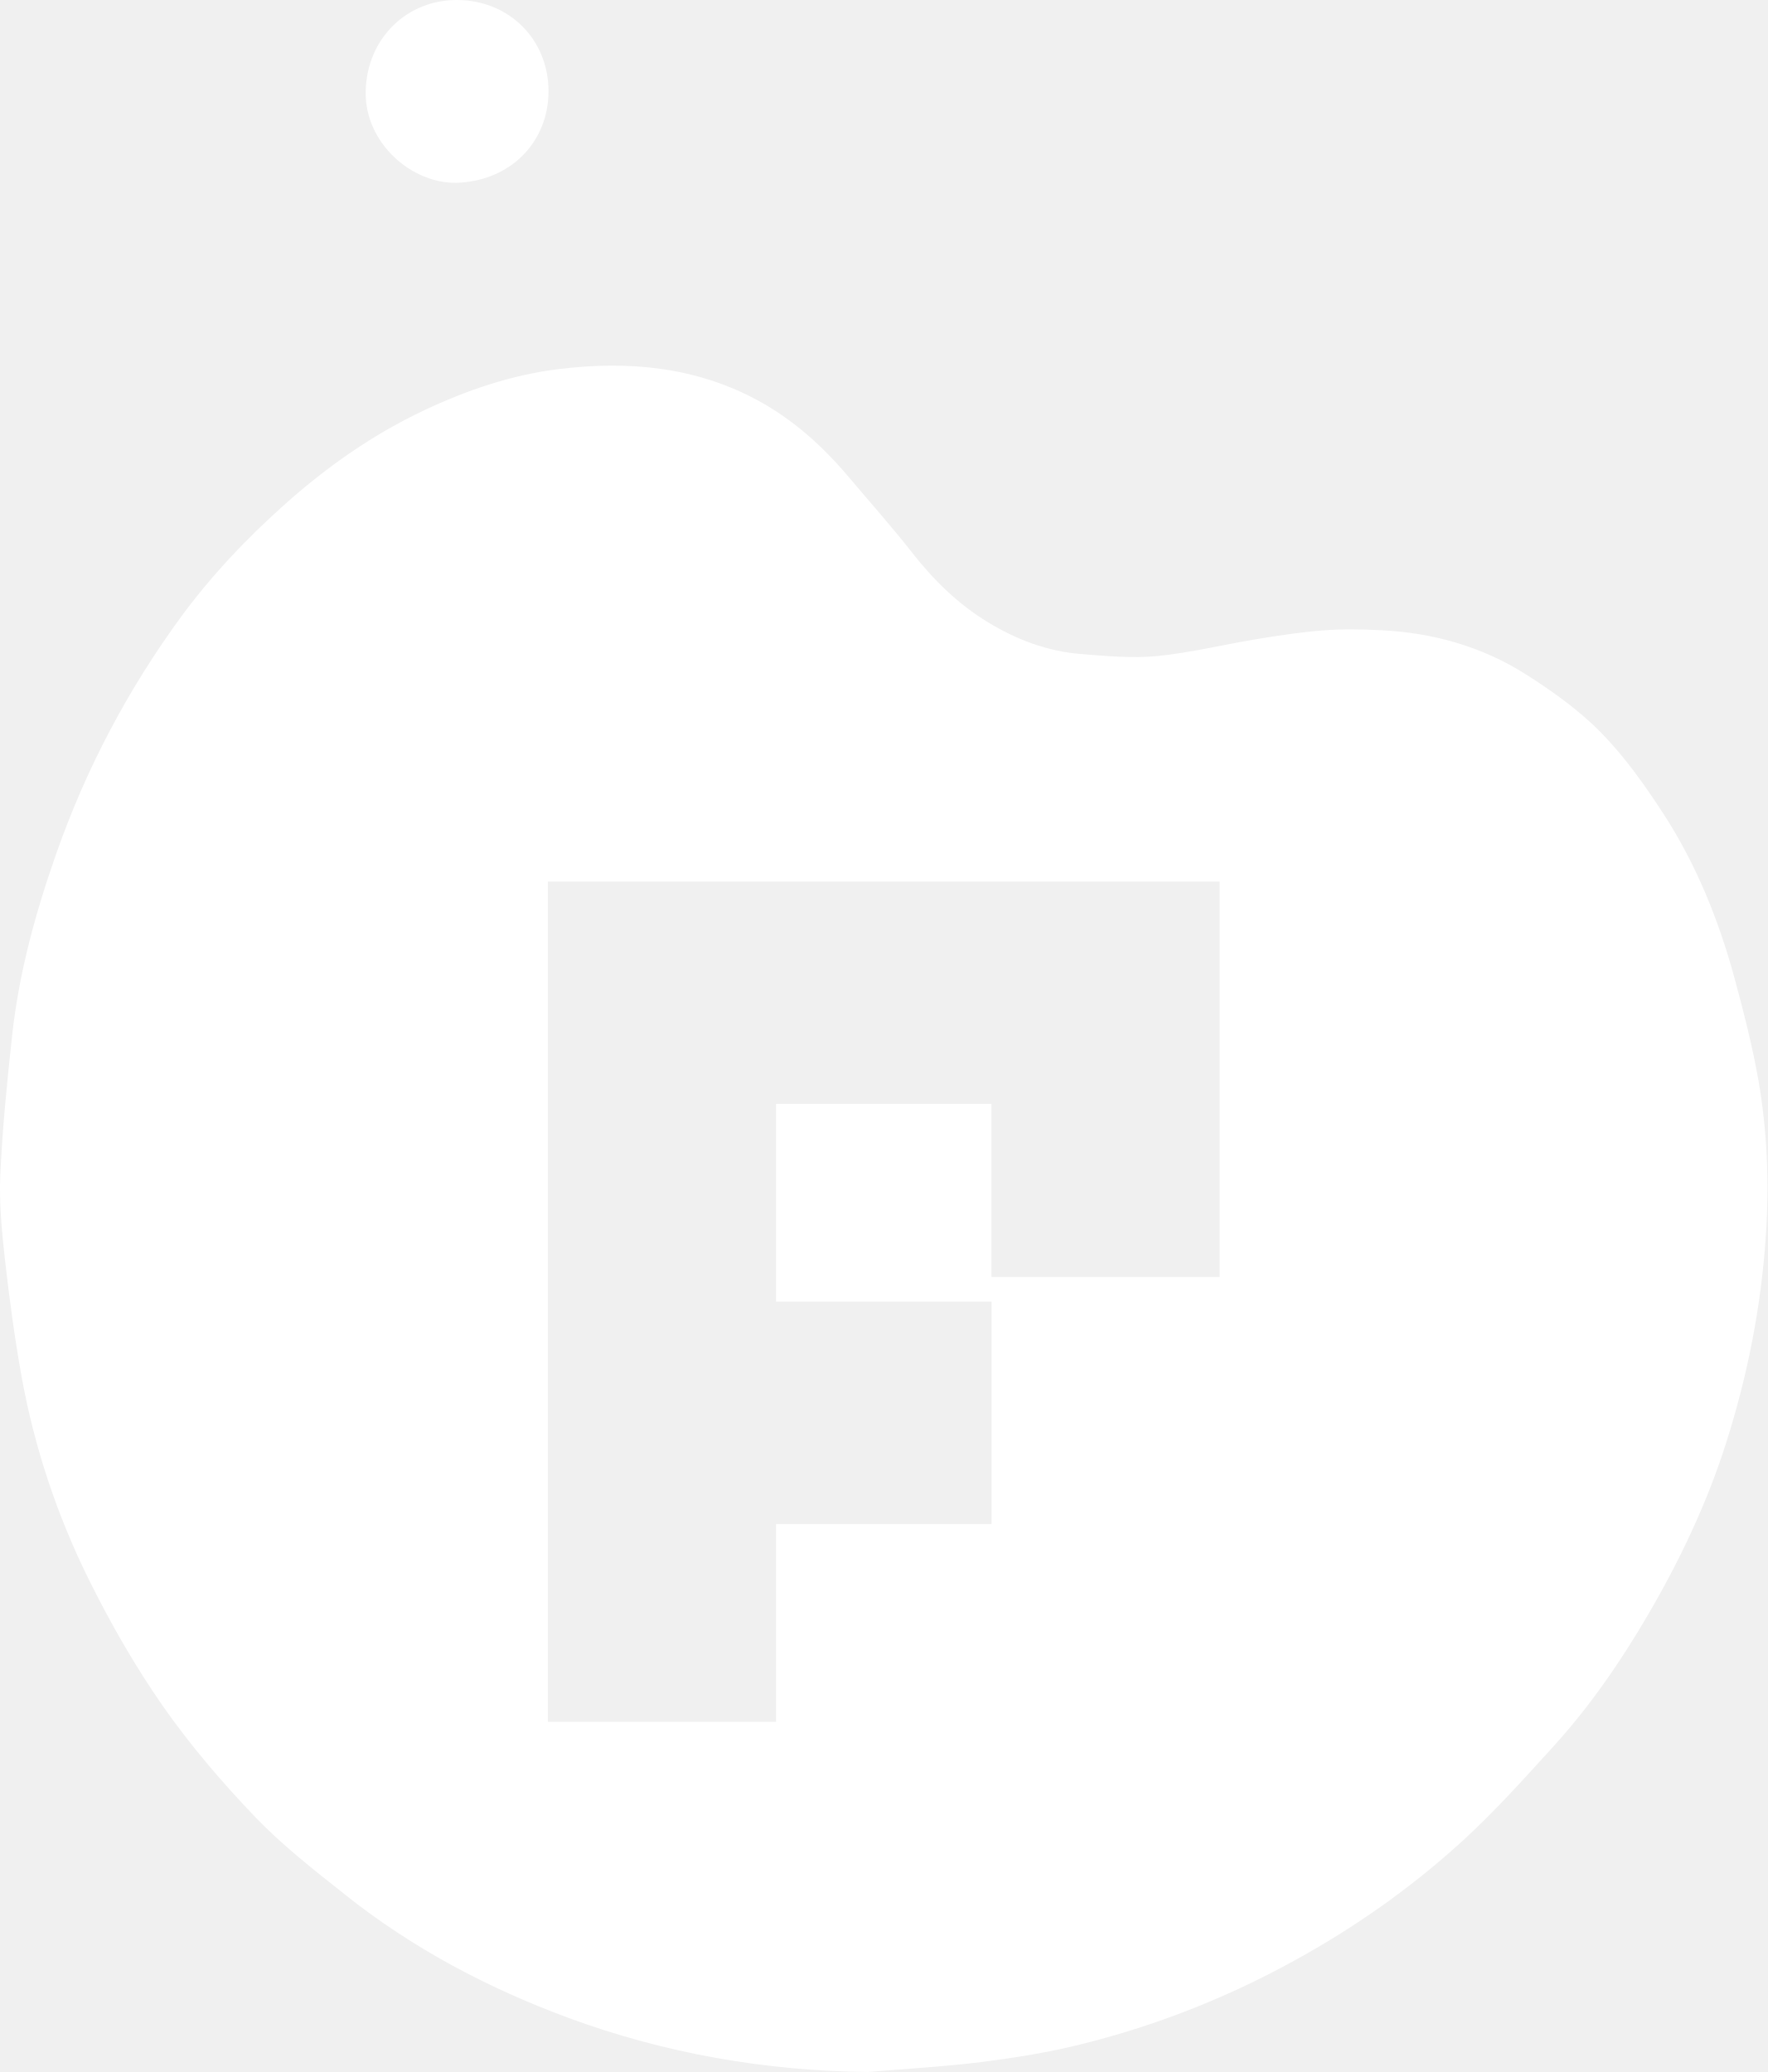
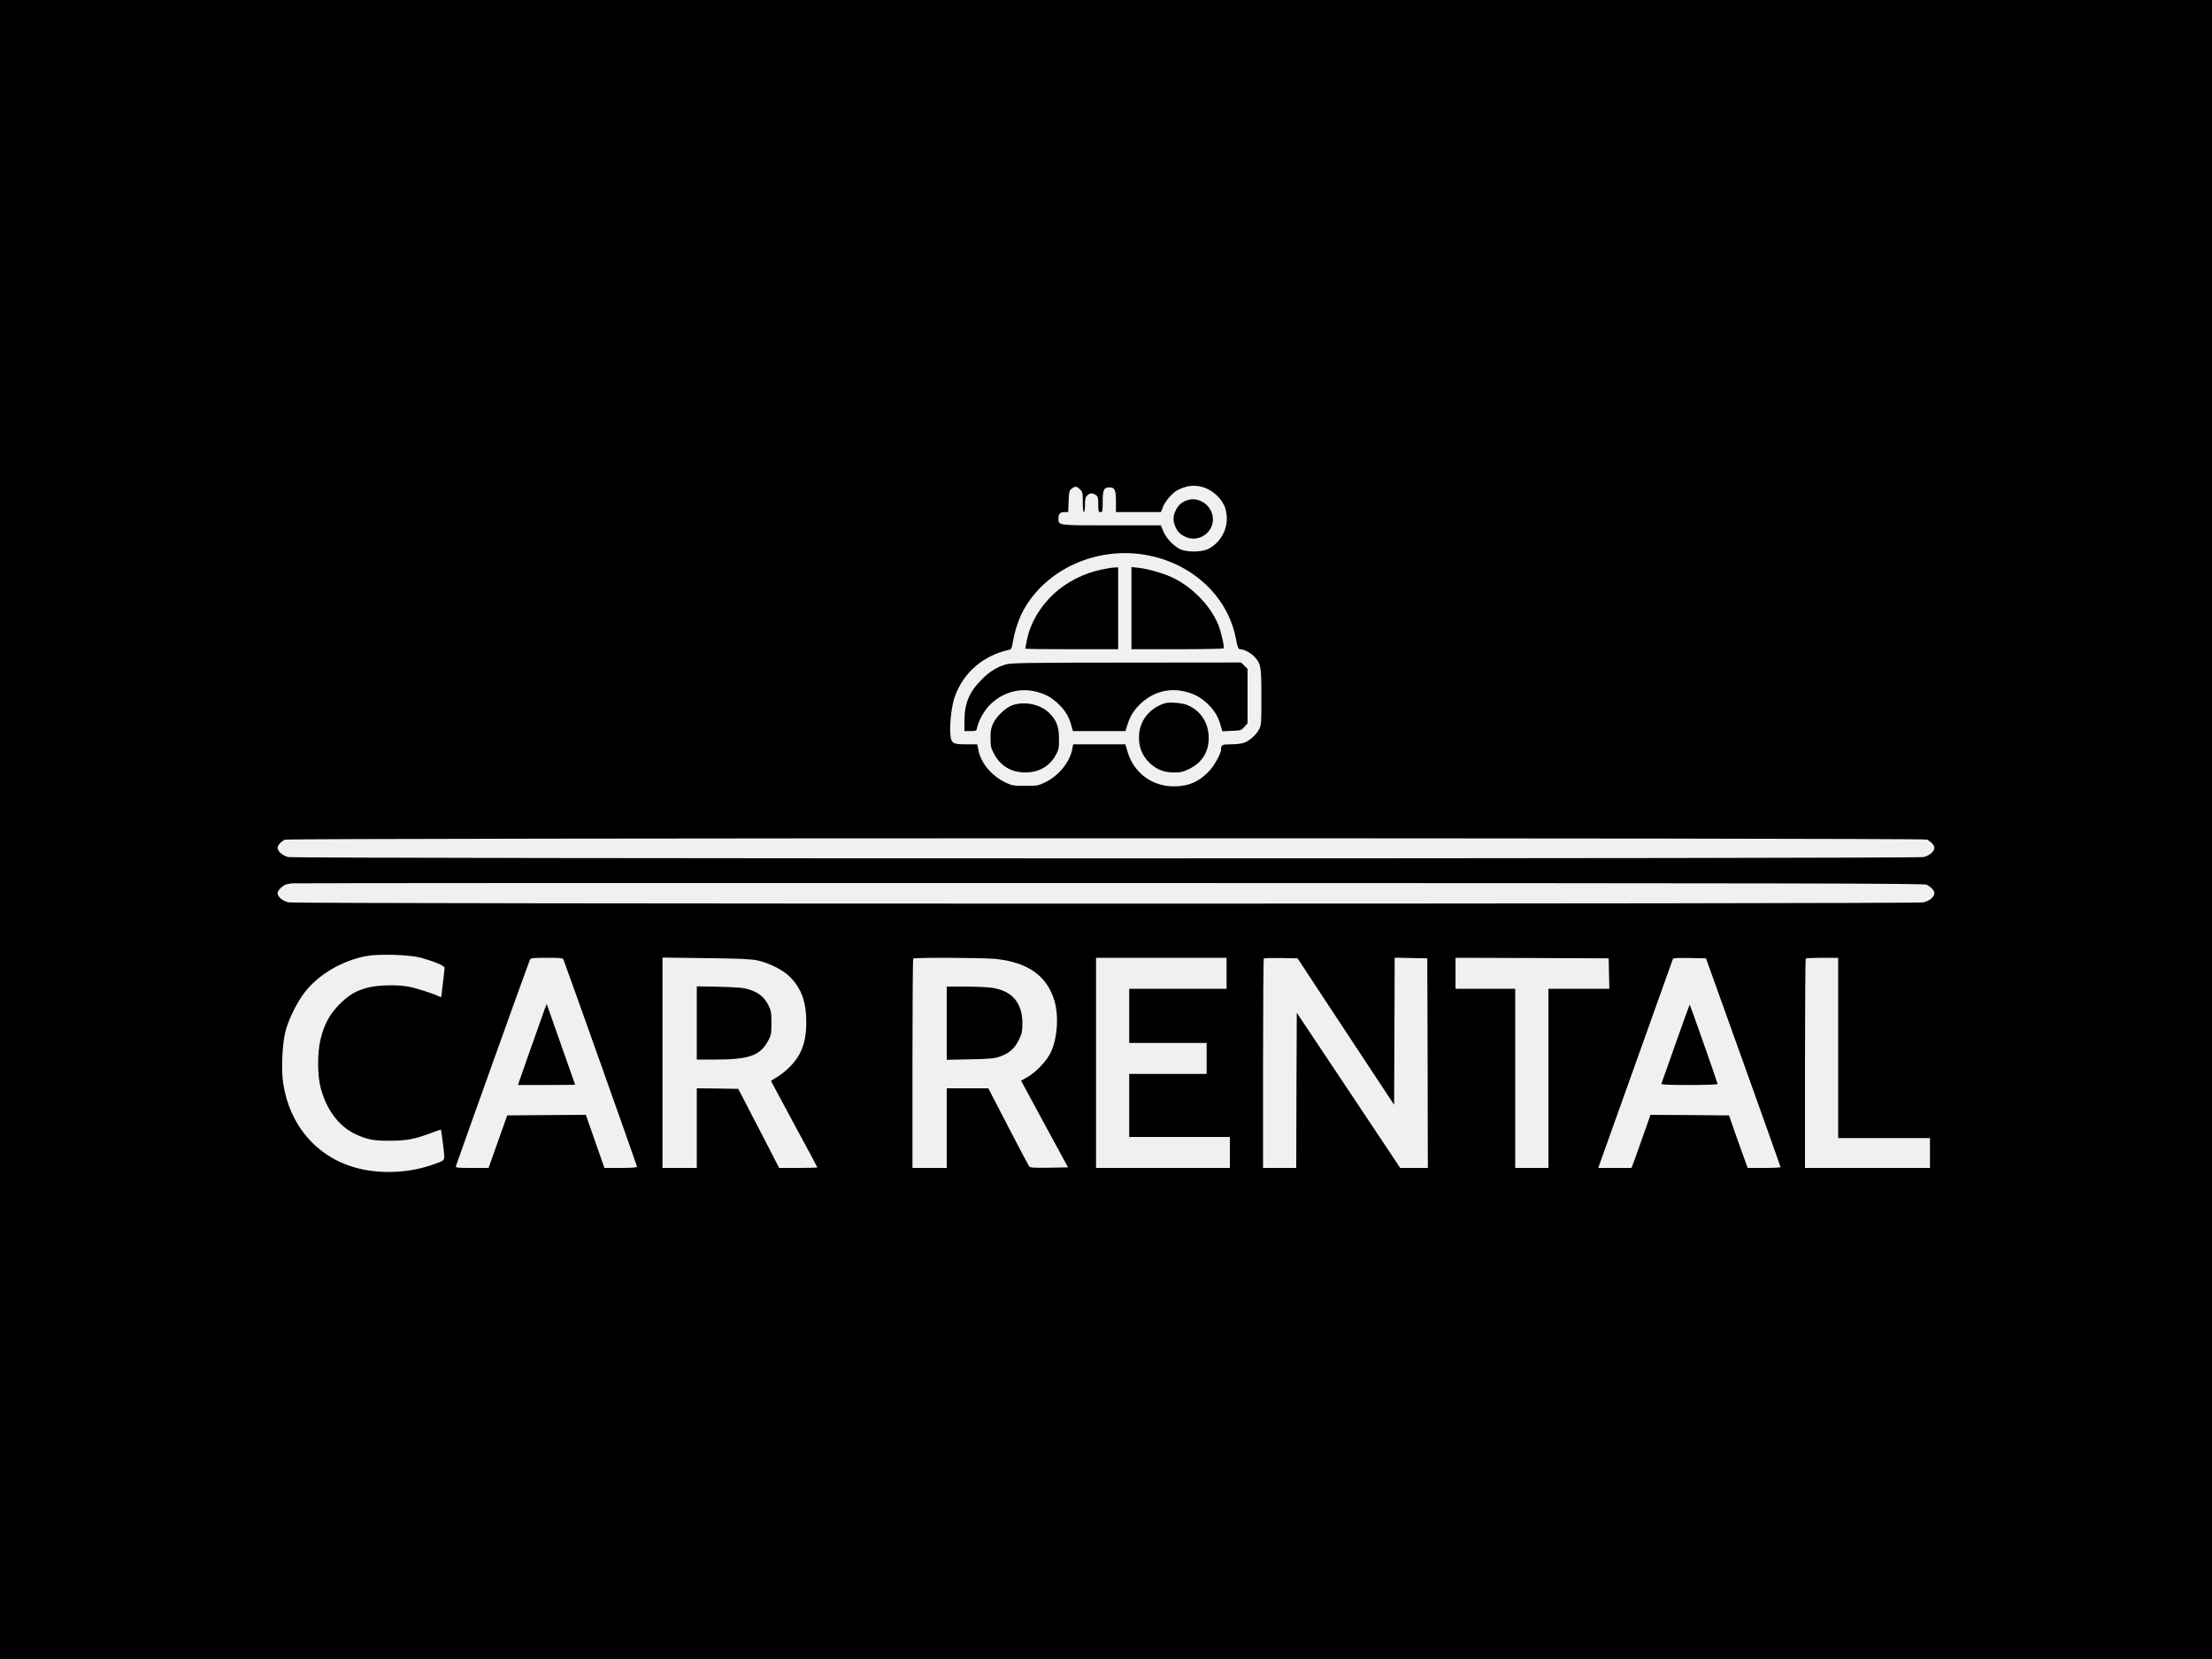
- <svg xmlns="http://www.w3.org/2000/svg" width="29px" height="34px" viewBox="0 0 29 34" version="1.1">
-   <g id="Dashboard" stroke="none" stroke-width="1" fill="none" fill-rule="evenodd">
-     <g id="PolluxUI_dashboard" transform="translate(-31, -17)" fill="#FFFFFF" fill-rule="nonzero">
-       <g id="Group">
-         <g id="Group-2">
-           <g id="Logo" transform="translate(31, 17)">
-             <g id="Polluxui">
-               <path d="M7.494,3 C6.743,3.014 5.982,2.336 6,1.5 C6.019,0.607 6.702,-0.01 7.51,0 C8.367,0.01 8.998,0.657 9,1.494 C9,2.324 8.387,2.967 7.494,3 Z" id="Path" />
-               <path d="M28.853,17.733 C28.754,17.168 28.61,16.607 28.46,16.052 C28.2,15.097 27.832,14.182 27.29,13.349 C26.985,12.88 26.656,12.415 26.266,12.019 C25.904,11.65 25.469,11.34 25.029,11.061 C24.31,10.606 23.503,10.381 22.65,10.341 C22.341,10.326 22.032,10.32 21.725,10.343 C21.361,10.371 20.996,10.426 20.634,10.485 C20.086,10.575 19.542,10.71 18.99,10.765 C18.578,10.806 18.154,10.765 17.738,10.732 C17.188,10.689 16.679,10.496 16.212,10.212 C15.717,9.912 15.314,9.514 14.959,9.06 C14.628,8.637 14.27,8.236 13.924,7.826 C13.497,7.32 13.013,6.883 12.424,6.565 C11.396,6.012 10.293,5.918 9.162,6.057 C8.387,6.153 7.648,6.406 6.944,6.74 C6.116,7.132 5.37,7.656 4.691,8.26 C4.064,8.817 3.484,9.427 2.985,10.102 C2.102,11.305 1.412,12.611 0.92,14.016 C0.58,14.985 0.31,15.97 0.199,16.992 C0.116,17.751 0.04,18.512 0.005,19.275 C-0.016,19.738 0.03,20.205 0.081,20.668 C0.155,21.319 0.242,21.971 0.359,22.616 C0.569,23.766 0.94,24.874 1.459,25.922 C1.813,26.636 2.213,27.336 2.668,27.989 C3.119,28.635 3.638,29.243 4.186,29.814 C4.633,30.281 5.152,30.685 5.661,31.089 C6.767,31.97 8.011,32.627 9.335,33.115 C10.91,33.694 12.55,33.982 14.241,34 C14.867,33.947 15.495,33.912 16.117,33.835 C16.661,33.765 17.206,33.678 17.738,33.545 C18.887,33.26 19.989,32.837 21.037,32.28 C22.114,31.709 23.107,31.022 24.001,30.204 C24.526,29.723 25.006,29.188 25.486,28.66 C26.085,28.001 26.586,27.273 27.035,26.506 C27.562,25.604 28.005,24.672 28.322,23.677 C28.674,22.571 28.896,21.439 28.973,20.285 C29.03,19.436 28.999,18.577 28.853,17.733 Z M20.012,18.114 L20.012,20.954 L16.267,20.954 L16.267,18.114 L12.733,18.114 L12.733,21.359 L16.269,21.359 L16.269,25.009 L12.733,25.009 L12.733,28.254 L8.989,28.254 L8.989,14.465 L12.733,14.465 L20.012,14.465 L20.012,18.114 Z" id="Shape" />
-             </g>
-           </g>
-         </g>
-       </g>
-     </g>
+ <svg xmlns="http://www.w3.org/2000/svg" version="1.0" width="2000pt" height="1500pt" viewBox="0 0 2000 1500" preserveAspectRatio="xMidYMid meet">
+   <g transform="translate(0,1500) scale(0.1,-0.1)" fill="#000000" stroke="none">
+     <path d="M0 7500 l0 -7500 10000 0 10000 0 0 7500 0 7500 -10000 0 -10000 0 0 -7500z m10877 3095 c94 -28 180 -112 204 -199 39 -142 -25 -290 -154 -358 -60 -32 -203 -33 -262 -1 -59 31 -122 99 -147 160 l-22 53 -447 0 c-495 0 -479 -2 -479 64 0 40 15 56 56 56 l32 0 4 96 c3 86 5 98 27 115 31 25 47 24 76 -6 23 -22 25 -32 25 -115 0 -53 4 -90 10 -90 6 0 10 28 10 65 0 52 4 69 20 85 24 24 48 25 78 4 19 -13 22 -24 22 -85 0 -62 2 -69 20 -69 19 0 20 7 20 93 0 108 10 130 60 130 50 0 60 -22 60 -130 l0 -93 204 0 203 0 17 44 c20 53 86 130 130 153 83 43 153 52 233 28z m-532 -610 c422 -68 752 -368 828 -752 18 -91 23 -103 41 -103 36 -1 100 -35 133 -73 54 -61 58 -87 58 -362 0 -239 -1 -252 -22 -291 -28 -53 -91 -107 -142 -122 -21 -7 -72 -12 -114 -12 -77 0 -87 -5 -87 -48 0 -33 -59 -142 -102 -188 -93 -101 -190 -144 -325 -144 -196 0 -359 121 -416 306 l-22 74 -236 0 -236 0 -7 -37 c-19 -117 -120 -244 -241 -304 -67 -33 -74 -34 -185 -34 -108 0 -119 2 -181 31 -121 58 -217 171 -241 285 l-12 59 -101 0 c-125 0 -137 8 -143 104 -6 93 14 255 42 330 78 216 256 369 487 420 24 5 27 12 38 78 16 95 54 208 97 285 203 365 651 569 1089 498z m7078 -2576 c38 -20 67 -52 67 -74 0 -32 -44 -71 -95 -84 -63 -16 -14727 -16 -14790 0 -51 13 -95 52 -95 84 0 22 27 52 65 73 29 16 14817 17 14848 1z m-3 -408 c42 -23 70 -53 70 -76 0 -35 -46 -72 -101 -84 -71 -15 -14707 -15 -14778 0 -56 12 -101 49 -101 84 0 26 49 72 83 80 12 2 31 6 42 8 11 3 3336 4 7390 3 6233 -1 7374 -3 7395 -15z m-13616 -660 c122 -34 216 -73 216 -91 0 -8 -7 -69 -15 -135 -8 -65 -15 -123 -15 -127 0 -5 -12 -2 -27 6 -46 23 -206 74 -273 86 -101 18 -273 14 -363 -9 -109 -29 -170 -64 -257 -151 -89 -88 -138 -180 -172 -317 -29 -122 -29 -323 1 -438 52 -197 164 -348 312 -418 109 -51 165 -62 319 -61 150 1 217 14 363 68 50 19 93 34 94 32 1 -1 10 -62 19 -135 18 -151 23 -138 -64 -171 -231 -88 -509 -101 -736 -35 -350 101 -591 387 -646 764 -18 118 -8 352 20 461 27 111 104 267 176 359 126 162 336 285 557 327 112 21 390 12 491 -15z m1291 -18 c32 -83 665 -1864 665 -1872 0 -7 -47 -11 -147 -11 l-148 0 -84 240 -84 240 -355 -2 -356 -3 -84 -237 -85 -238 -149 0 c-138 0 -150 1 -145 18 11 39 659 1847 668 1864 9 16 24 18 153 18 128 0 145 -2 151 -17z m1755 -7 c108 -24 234 -88 295 -151 101 -103 145 -226 145 -405 0 -124 -19 -211 -62 -292 -38 -72 -120 -156 -199 -204 l-58 -36 16 -32 c9 -17 103 -192 209 -389 107 -196 194 -360 194 -362 0 -3 -78 -5 -172 -5 l-173 0 -185 358 -185 357 -188 3 -187 2 0 -360 0 -360 -155 0 -155 0 0 951 0 951 393 -5 c311 -4 407 -8 467 -21z m2150 14 c292 -29 468 -154 534 -379 41 -140 26 -346 -35 -469 -38 -78 -132 -177 -210 -221 l-57 -32 212 -392 213 -392 -171 -3 c-138 -2 -173 0 -181 12 -5 7 -91 169 -190 360 l-179 346 -188 0 -188 0 0 -360 0 -360 -155 0 -155 0 0 943 c0 519 3 947 7 950 10 11 635 8 743 -3z m2090 -130 l0 -140 -440 0 -440 0 0 -245 0 -245 350 0 350 0 0 -140 0 -140 -350 0 -350 0 0 -285 0 -285 455 0 455 0 0 -140 0 -140 -605 0 -605 0 0 950 0 950 590 0 590 0 0 -140z m1078 -527 l437 -662 3 665 2 665 148 -3 147 -3 3 -947 2 -948 -125 0 -125 0 -467 701 -468 702 -3 -702 -2 -701 -150 0 -150 0 0 943 c0 519 3 947 7 951 4 3 74 5 156 4 l149 -3 436 -662z m2380 525 l3 -138 -276 0 -275 0 0 -810 0 -810 -150 0 -150 0 0 810 0 810 -270 0 -270 0 0 140 0 140 693 -2 692 -3 3 -137z m1214 -803 c185 -517 337 -943 337 -947 1 -5 -66 -8 -148 -8 l-149 0 -16 43 c-9 23 -47 130 -85 237 l-68 195 -355 3 -355 2 -73 -207 c-40 -115 -79 -223 -86 -240 l-13 -33 -150 0 -150 0 13 38 c8 20 158 442 335 937 177 495 323 906 326 913 3 10 40 12 152 10 l148 -3 337 -940z m858 130 l0 -815 415 0 415 0 0 -135 0 -135 -565 0 -565 0 0 943 c0 519 3 947 7 950 3 4 71 7 150 7 l143 0 0 -815z" />
+     <path d="M10740 10479 c-52 -16 -86 -44 -109 -92 -25 -51 -27 -94 -6 -144 20 -48 41 -71 87 -94 133 -68 288 56 249 199 -26 98 -127 158 -221 131z" />
+     <path d="M9958 9850 c-159 -33 -314 -112 -430 -219 -124 -115 -211 -263 -242 -413 -9 -42 -16 -80 -16 -83 0 -3 189 -5 420 -5 l420 0 0 370 0 370 -32 -1 c-18 0 -72 -9 -120 -19z" />
+     <path d="M10230 9501 l0 -371 414 0 c228 0 417 4 420 8 8 13 -24 152 -49 214 -72 176 -246 352 -430 433 -81 36 -214 73 -290 81 l-65 7 0 -372z" />
+     <path d="M9101 8994 c-85 -23 -150 -63 -226 -139 -113 -113 -155 -215 -155 -377 l0 -88 54 0 c53 0 55 1 61 33 13 62 65 154 114 203 115 115 271 159 424 119 81 -21 132 -50 194 -107 62 -60 95 -112 118 -191 l16 -57 238 0 237 0 18 58 c25 80 58 131 119 190 115 108 261 146 410 107 81 -21 132 -50 194 -107 62 -60 95 -112 118 -192 l17 -58 85 4 c81 3 86 4 114 36 l29 32 0 246 0 246 -29 29 -29 29 -1034 -1 c-870 0 -1042 -3 -1087 -15z" />
+     <path d="M10530 8641 c-143 -47 -231 -163 -232 -308 0 -84 25 -153 78 -212 65 -72 138 -105 234 -105 66 -1 85 4 143 32 122 60 183 165 175 302 -8 125 -75 223 -187 273 -50 22 -168 32 -211 18z" />
+     <path d="M9152 8623 c-60 -21 -144 -102 -173 -165 -19 -42 -24 -70 -23 -133 0 -72 3 -87 33 -143 59 -109 155 -166 281 -166 123 0 219 54 275 156 27 48 30 61 30 148 0 112 -22 168 -92 237 -79 76 -221 105 -331 66z" />
+     <path d="M4926 5879 c-9 -24 -67 -189 -130 -366 l-113 -323 258 0 c143 0 259 1 259 3 0 1 -58 166 -129 366 l-128 364 -17 -44z" />
+     <path d="M6300 5751 l0 -331 168 0 c308 0 407 36 480 175 24 45 27 61 27 155 0 95 -3 111 -28 162 -34 70 -87 114 -170 140 -51 17 -98 21 -269 26 l-208 4 0 -331z" />
+     <path d="M8560 5749 l0 -331 213 4 c182 4 220 8 270 26 83 30 131 72 168 148 28 56 32 75 33 147 1 192 -94 302 -284 327 -41 5 -148 10 -237 10 l-163 0 0 -331z" />
+     <path d="M15151 5567 c-68 -194 -126 -358 -129 -364 -3 -10 51 -13 252 -13 141 0 256 4 256 9 0 9 -247 712 -252 717 -2 1 -59 -156 -127 -349z" />
  </g>
</svg>
